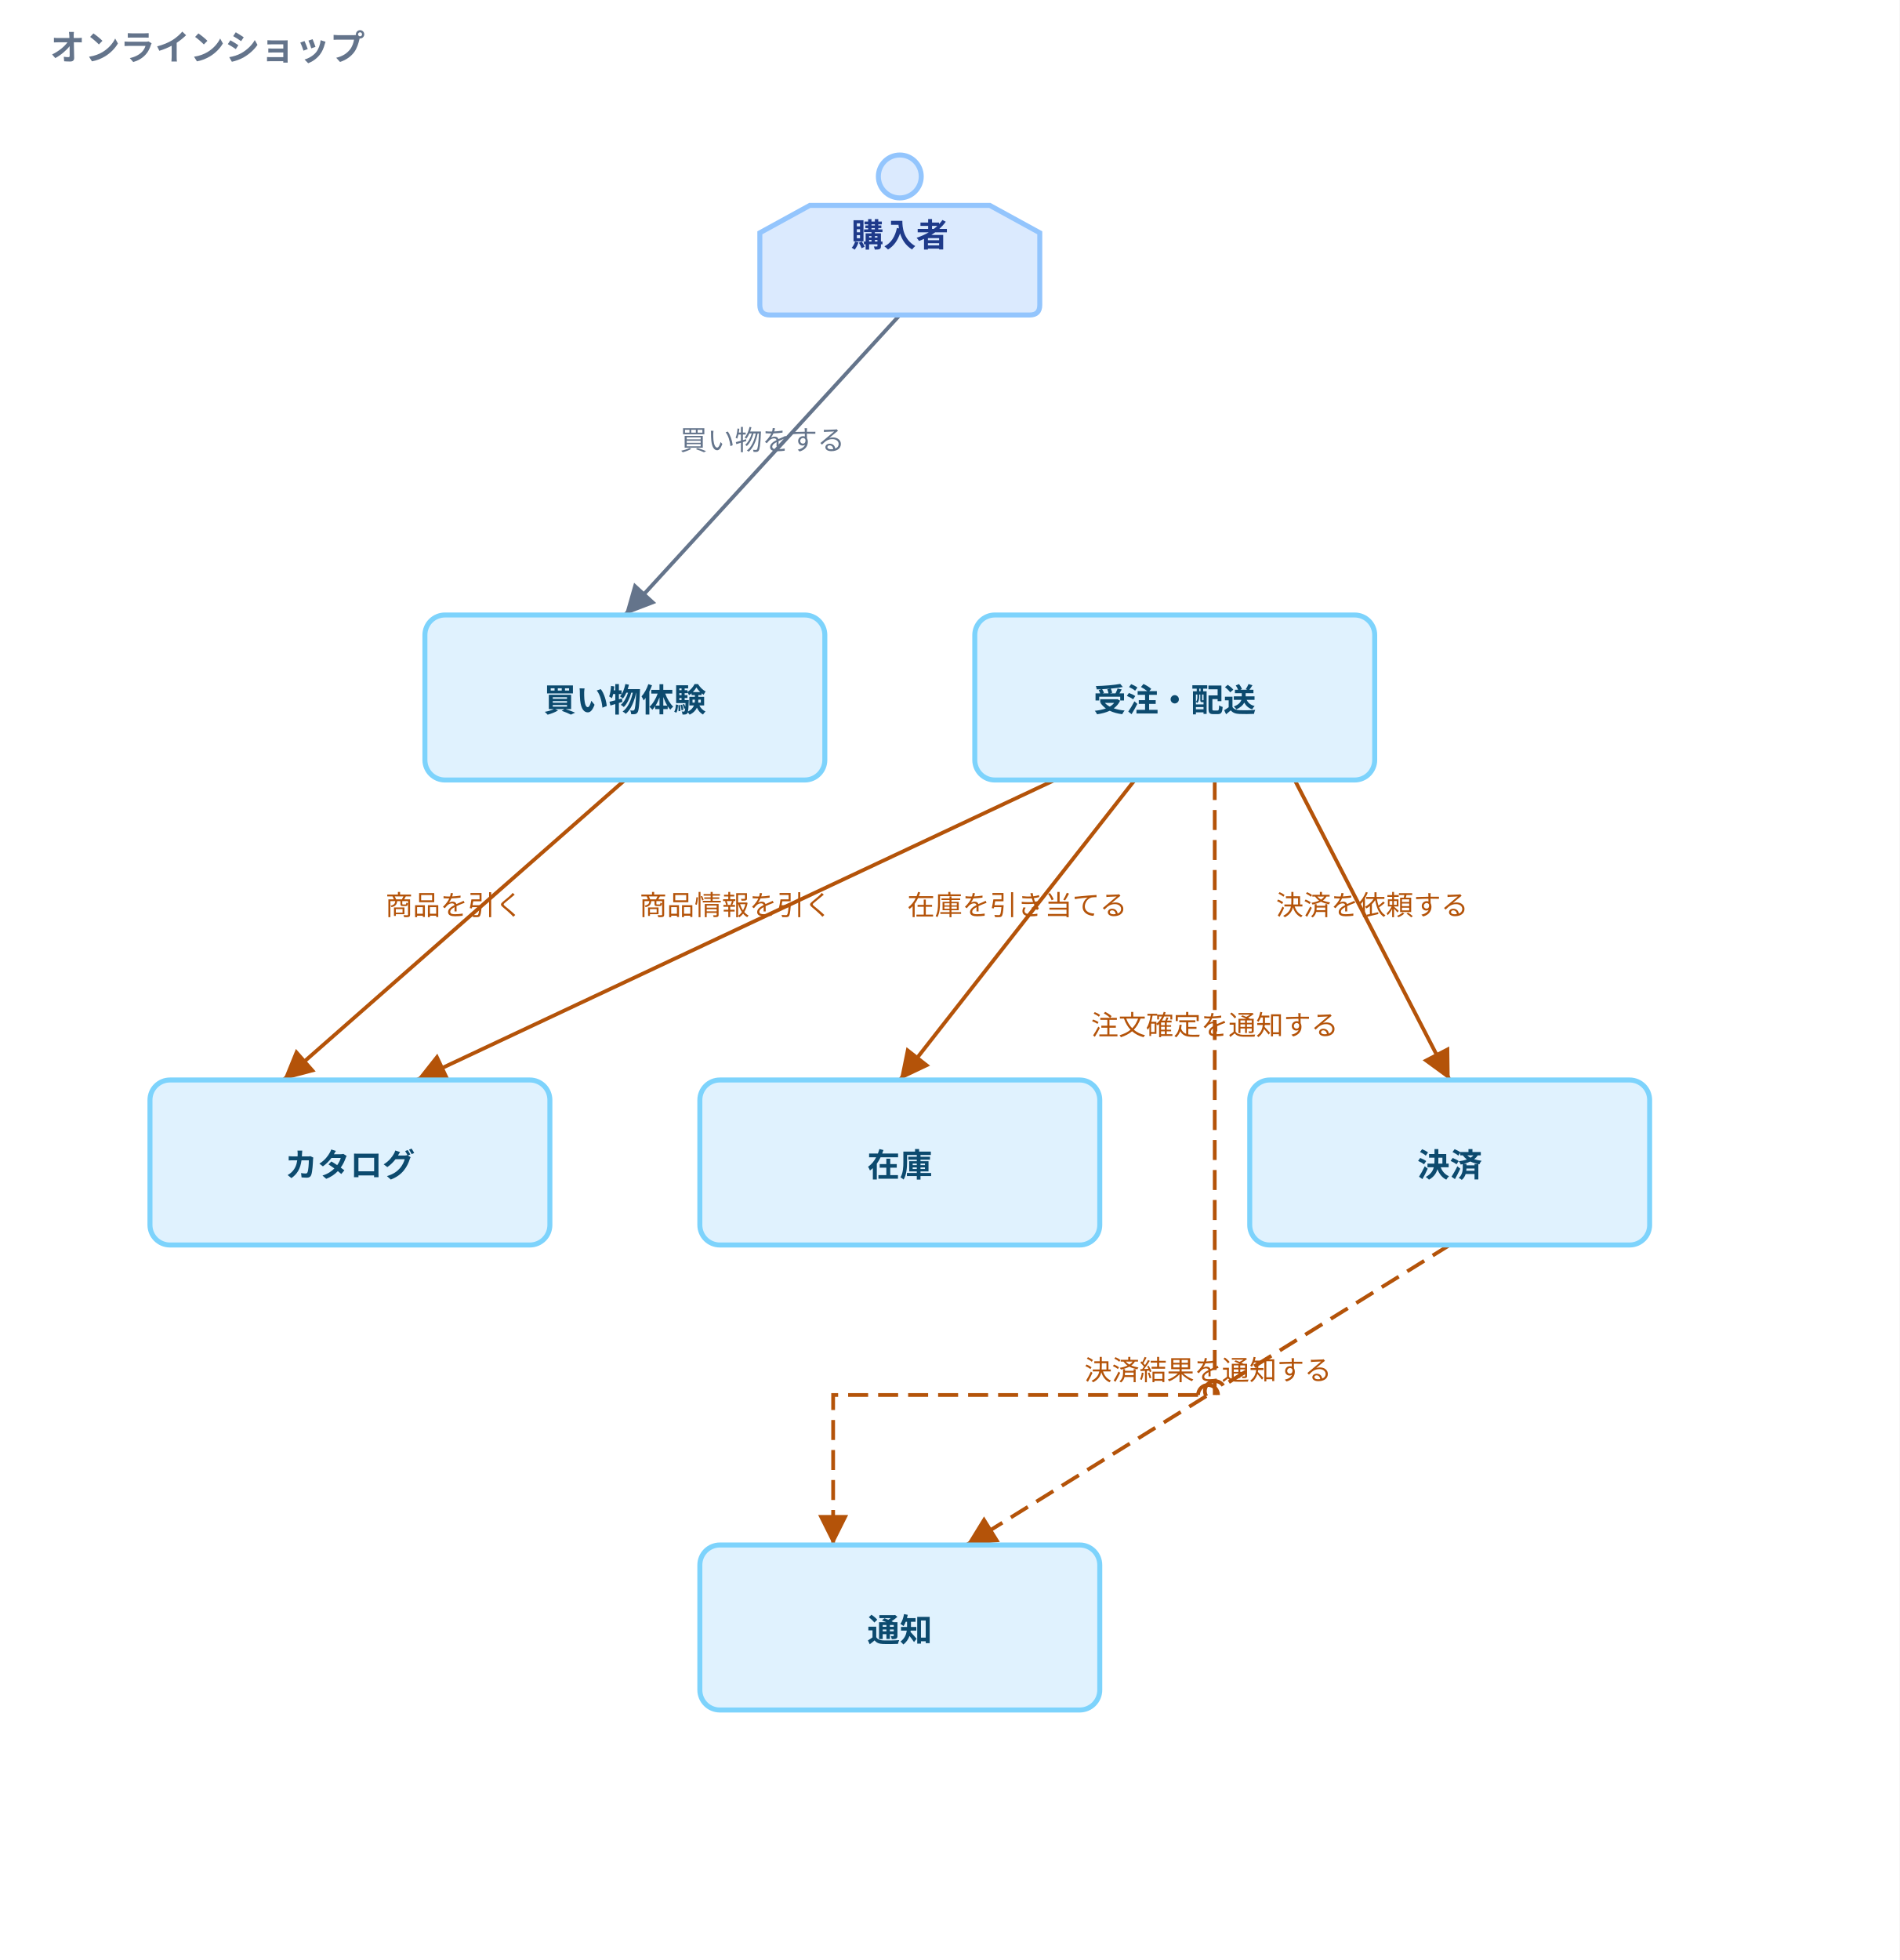
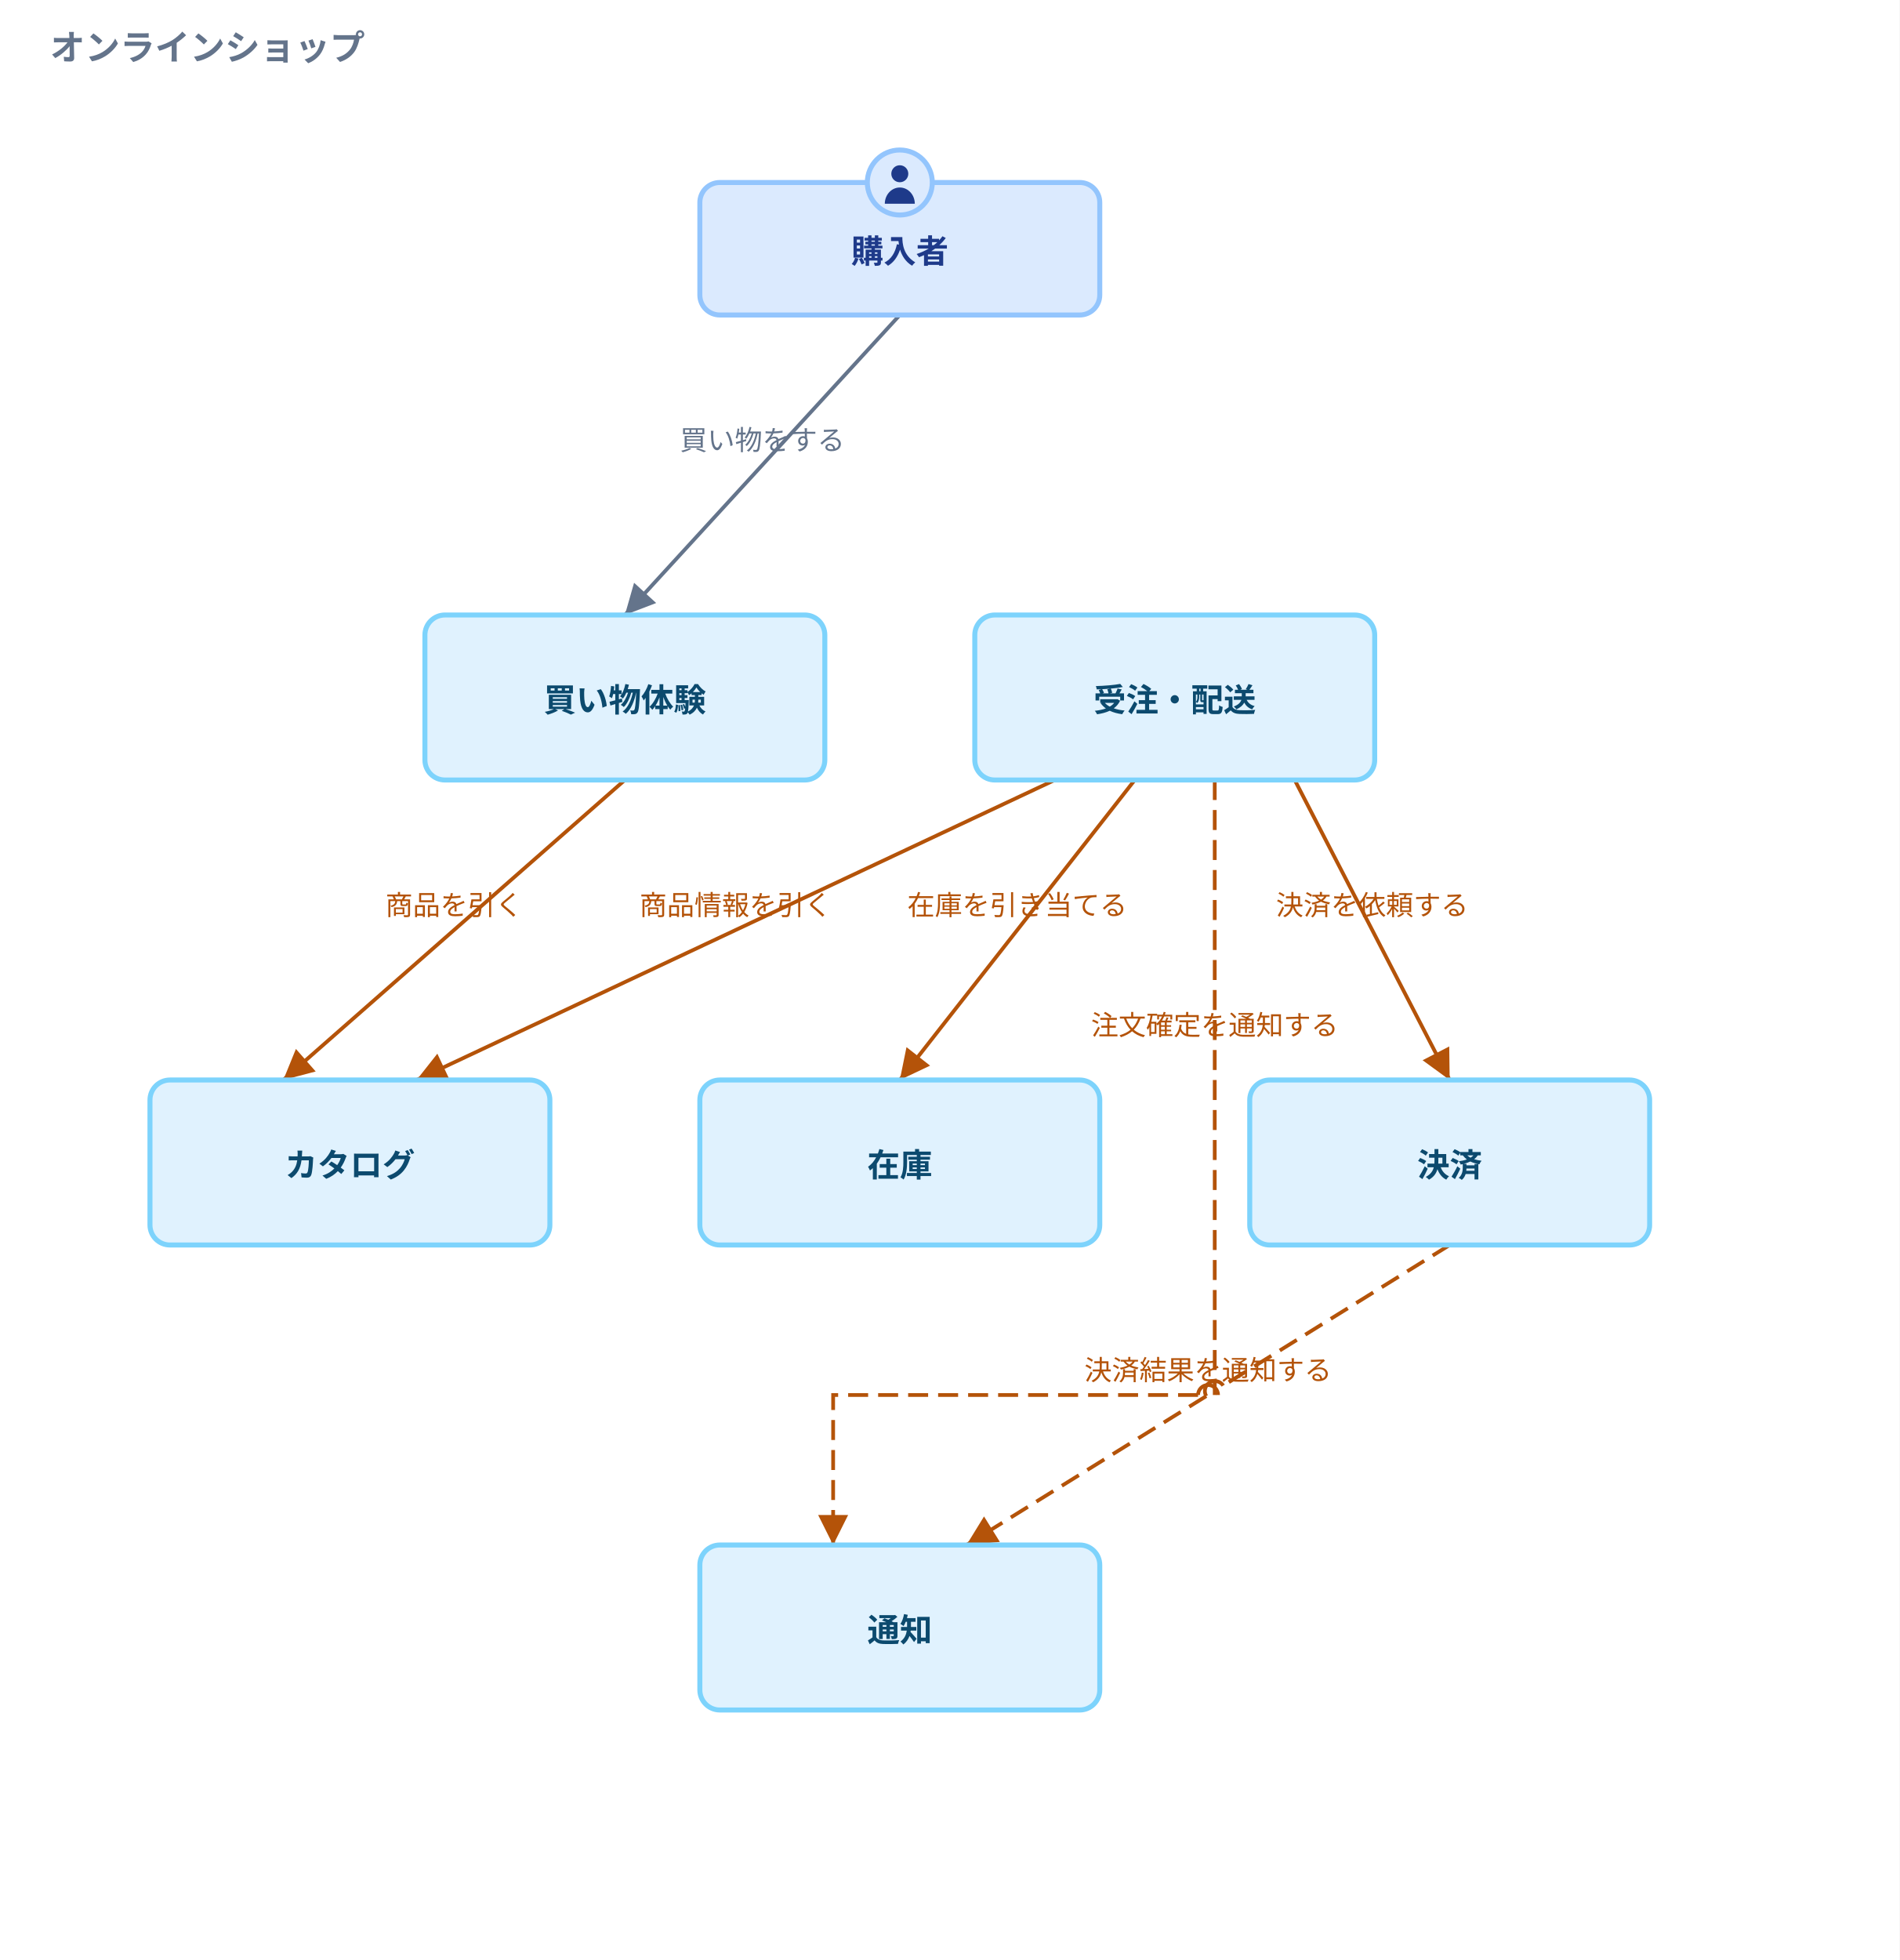
<svg xmlns="http://www.w3.org/2000/svg" viewBox="0 0 760 784" width="760" height="784">
  <defs>
    <marker id="arrow-default" viewBox="0 0 10 10" refX="10" refY="5" markerWidth="8" markerHeight="8" orient="auto-start-reverse">
      <path d="M 0 0 L 10 5 L 0 10 z" fill="#64748B" />
    </marker>
    <marker id="arrow-0" viewBox="0 0 10 10" refX="10" refY="5" markerWidth="8" markerHeight="8" orient="auto-start-reverse">
      <path d="M 0 0 L 10 5 L 0 10 z" fill="#B45309" />
    </marker>
  </defs>
  <rect width="760" height="784" fill="#FFFFFF" rx="0" />
  <text x="20" y="24" fill="#64748B" font-size="14px" font-family="sans-serif" font-weight="bold">オンラインショップ</text>
  <g class="edges">
    <g data-edge-from="Customer" data-edge-to="ShoppingService" data-edge-kind="sync" data-edge-canonical-id="Customer-&gt;ShoppingService" data-edge-label="買い物をする" class="krs-edge krs-edge--interactive">
      <line x1="360" y1="126" x2="250" y2="246" stroke="transparent" stroke-width="14" stroke-linecap="butt" class="krs-edge__hitline" />
      <line x1="360" y1="126" x2="250" y2="246" stroke="#64748B" stroke-width="1.5" marker-end="url(#arrow-default)" />
      <text x="305" y="180" text-anchor="middle" fill="#64748B" font-size="11px" font-family="sans-serif">買い物をする</text>
    </g>
    <g data-edge-from="ShoppingService" data-edge-to="CatalogService" data-edge-kind="sync" data-edge-canonical-id="ShoppingService-&gt;CatalogService" data-edge-label="商品を引く" class="krs-edge krs-edge--interactive">
      <line x1="250" y1="312" x2="113.333" y2="432" stroke="transparent" stroke-width="14" stroke-linecap="butt" class="krs-edge__hitline" />
      <line x1="250" y1="312" x2="113.333" y2="432" stroke="#B45309" stroke-width="1.5" marker-end="url(#arrow-0)" />
      <text x="181.667" y="366" text-anchor="middle" fill="#B45309" font-size="11px" font-family="sans-serif">商品を引く</text>
    </g>
    <g data-edge-from="OrderService" data-edge-to="CatalogService" data-edge-kind="sync" data-edge-canonical-id="OrderService-&gt;CatalogService" data-edge-label="商品情報を引く" class="krs-edge krs-edge--interactive">
      <line x1="422" y1="312" x2="166.667" y2="432" stroke="transparent" stroke-width="14" stroke-linecap="butt" class="krs-edge__hitline" />
      <line x1="422" y1="312" x2="166.667" y2="432" stroke="#B45309" stroke-width="1.5" marker-end="url(#arrow-0)" />
      <text x="294.333" y="366" text-anchor="middle" fill="#B45309" font-size="11px" font-family="sans-serif">商品情報を引く</text>
    </g>
    <g data-edge-from="OrderService" data-edge-to="InventoryService" data-edge-kind="sync" data-edge-canonical-id="OrderService-&gt;InventoryService" data-edge-label="在庫を引き当てる" class="krs-edge krs-edge--interactive">
      <line x1="454" y1="312" x2="360" y2="432" stroke="transparent" stroke-width="14" stroke-linecap="butt" class="krs-edge__hitline" />
      <line x1="454" y1="312" x2="360" y2="432" stroke="#B45309" stroke-width="1.5" marker-end="url(#arrow-0)" />
      <text x="407" y="366" text-anchor="middle" fill="#B45309" font-size="11px" font-family="sans-serif">在庫を引き当てる</text>
    </g>
    <g data-edge-from="OrderService" data-edge-to="PaymentService" data-edge-kind="sync" data-edge-canonical-id="OrderService-&gt;PaymentService" data-edge-label="決済を依頼する" class="krs-edge krs-edge--interactive">
      <line x1="518" y1="312" x2="580" y2="432" stroke="transparent" stroke-width="14" stroke-linecap="butt" class="krs-edge__hitline" />
      <line x1="518" y1="312" x2="580" y2="432" stroke="#B45309" stroke-width="1.5" marker-end="url(#arrow-0)" />
      <text x="549" y="366" text-anchor="middle" fill="#B45309" font-size="11px" font-family="sans-serif">決済を依頼する</text>
    </g>
    <g data-edge-from="OrderService" data-edge-to="NotificationService" data-edge-kind="async" data-edge-canonical-id="OrderService--&gt;NotificationService" data-edge-label="注文確定を通知する" class="krs-edge krs-edge--interactive">
      <polyline points="486,312 486,558 333.333,558 333.333,618" fill="none" stroke="transparent" stroke-width="14" stroke-linecap="butt" class="krs-edge__hitline" />
      <path d="M 486 312 L 486 558 L 486 558 M 479.33 558 L 333.33 558 L 333.33 618" fill="none" stroke="#B45309" stroke-width="1.5" stroke-dasharray="8 4" marker-end="url(#arrow-0)" />
      <text x="486" y="414" text-anchor="middle" fill="#B45309" font-size="11px" font-family="sans-serif">注文確定を通知する</text>
    </g>
    <g data-edge-from="PaymentService" data-edge-to="NotificationService" data-edge-kind="async" data-edge-canonical-id="PaymentService--&gt;NotificationService" data-edge-label="決済結果を通知する" class="krs-edge krs-edge--interactive">
      <line x1="580" y1="498" x2="386.667" y2="618" stroke="transparent" stroke-width="14" stroke-linecap="butt" class="krs-edge__hitline" />
      <path d="M 580 498 L 489.4 554.24 M 482.6 558.45 L 386.67 618" fill="none" stroke="#B45309" stroke-width="1.5" stroke-dasharray="8 4" marker-end="url(#arrow-0)" />
      <text x="483.333" y="552" text-anchor="middle" fill="#B45309" font-size="11px" font-family="sans-serif">決済結果を通知する</text>
    </g>
  </g>
  <g class="crossing-marks">
    <path d="M 482.6 558.45 A 4 4 -31.83 0 1 489.4 554.24" fill="none" stroke="#B45309" stroke-width="1.5" />
    <path d="M 479.33 558 A 4 4 0 0 1 487.33 558" fill="none" stroke="#B45309" stroke-width="1.5" />
  </g>
  <g class="nodes">
    <g data-node-id="Customer" data-node-kind="user" data-has-children="false" data-has-description="false">
-       <circle cx="360" cy="70.58" r="8.58" fill="#DBEAFE" stroke="#93C5FD" stroke-width="2" />
-       <path d="M324 82.16 L396 82.16 L416 93.12 L416 122 Q416 126 412 126 L308 126 Q304 126 304 122 L304 93.12 Z" fill="#DBEAFE" stroke="#93C5FD" stroke-width="2" />
-       <text x="360" y="93" text-anchor="middle" dominant-baseline="central" fill="#1E3A8A" font-size="13px" font-weight="bold" font-family="sans-serif">購入者</text>
+       <rect x="280" y="73" width="160" height="53" rx="8" ry="8" fill="#DBEAFE" stroke="#93C5FD" stroke-width="2" />
+       <circle cx="360" cy="73" r="13" fill="#DBEAFE" stroke="#93C5FD" stroke-width="2" />
+       <circle cx="360" cy="69.5" r="3.4" fill="#1E3A8A" />
+       <path d="M354 81.5 a6 6.5 0 0 1 12 0 Z" fill="#1E3A8A" />
+       <text x="360" y="99.5" text-anchor="middle" dominant-baseline="central" fill="#1E3A8A" font-size="13px" font-weight="bold" font-family="sans-serif">購入者</text>
    </g>
    <g data-node-id="ShoppingService" data-node-kind="service" data-has-children="true" data-has-description="false" style="cursor: pointer">
      <rect x="170" y="246" width="160" height="66" rx="8" ry="8" fill="#E0F2FE" stroke="#7DD3FC" stroke-width="2" />
      <text x="250" y="279" text-anchor="middle" dominant-baseline="central" fill="#0C4A6E" font-size="13px" font-weight="bold" font-family="sans-serif">買い物体験</text>
    </g>
    <g data-node-id="OrderService" data-node-kind="service" data-has-children="true" data-has-description="false" style="cursor: pointer">
      <rect x="390" y="246" width="160" height="66" rx="8" ry="8" fill="#E0F2FE" stroke="#7DD3FC" stroke-width="2" />
      <text x="470" y="279" text-anchor="middle" dominant-baseline="central" fill="#0C4A6E" font-size="13px" font-weight="bold" font-family="sans-serif">受注・配送</text>
    </g>
    <g data-node-id="CatalogService" data-node-kind="service" data-has-children="true" data-has-description="false" style="cursor: pointer">
      <rect x="60" y="432" width="160" height="66" rx="8" ry="8" fill="#E0F2FE" stroke="#7DD3FC" stroke-width="2" />
      <text x="140" y="465" text-anchor="middle" dominant-baseline="central" fill="#0C4A6E" font-size="13px" font-weight="bold" font-family="sans-serif">カタログ</text>
    </g>
    <g data-node-id="InventoryService" data-node-kind="service" data-has-children="true" data-has-description="false" style="cursor: pointer">
      <rect x="280" y="432" width="160" height="66" rx="8" ry="8" fill="#E0F2FE" stroke="#7DD3FC" stroke-width="2" />
      <text x="360" y="465" text-anchor="middle" dominant-baseline="central" fill="#0C4A6E" font-size="13px" font-weight="bold" font-family="sans-serif">在庫</text>
    </g>
    <g data-node-id="PaymentService" data-node-kind="service" data-has-children="true" data-has-description="false" style="cursor: pointer">
      <rect x="500" y="432" width="160" height="66" rx="8" ry="8" fill="#E0F2FE" stroke="#7DD3FC" stroke-width="2" />
      <text x="580" y="465" text-anchor="middle" dominant-baseline="central" fill="#0C4A6E" font-size="13px" font-weight="bold" font-family="sans-serif">決済</text>
    </g>
    <g data-node-id="NotificationService" data-node-kind="service" data-has-children="true" data-has-description="false" style="cursor: pointer">
      <rect x="280" y="618" width="160" height="66" rx="8" ry="8" fill="#E0F2FE" stroke="#7DD3FC" stroke-width="2" />
      <text x="360" y="651" text-anchor="middle" dominant-baseline="central" fill="#0C4A6E" font-size="13px" font-weight="bold" font-family="sans-serif">通知</text>
    </g>
  </g>
</svg>
